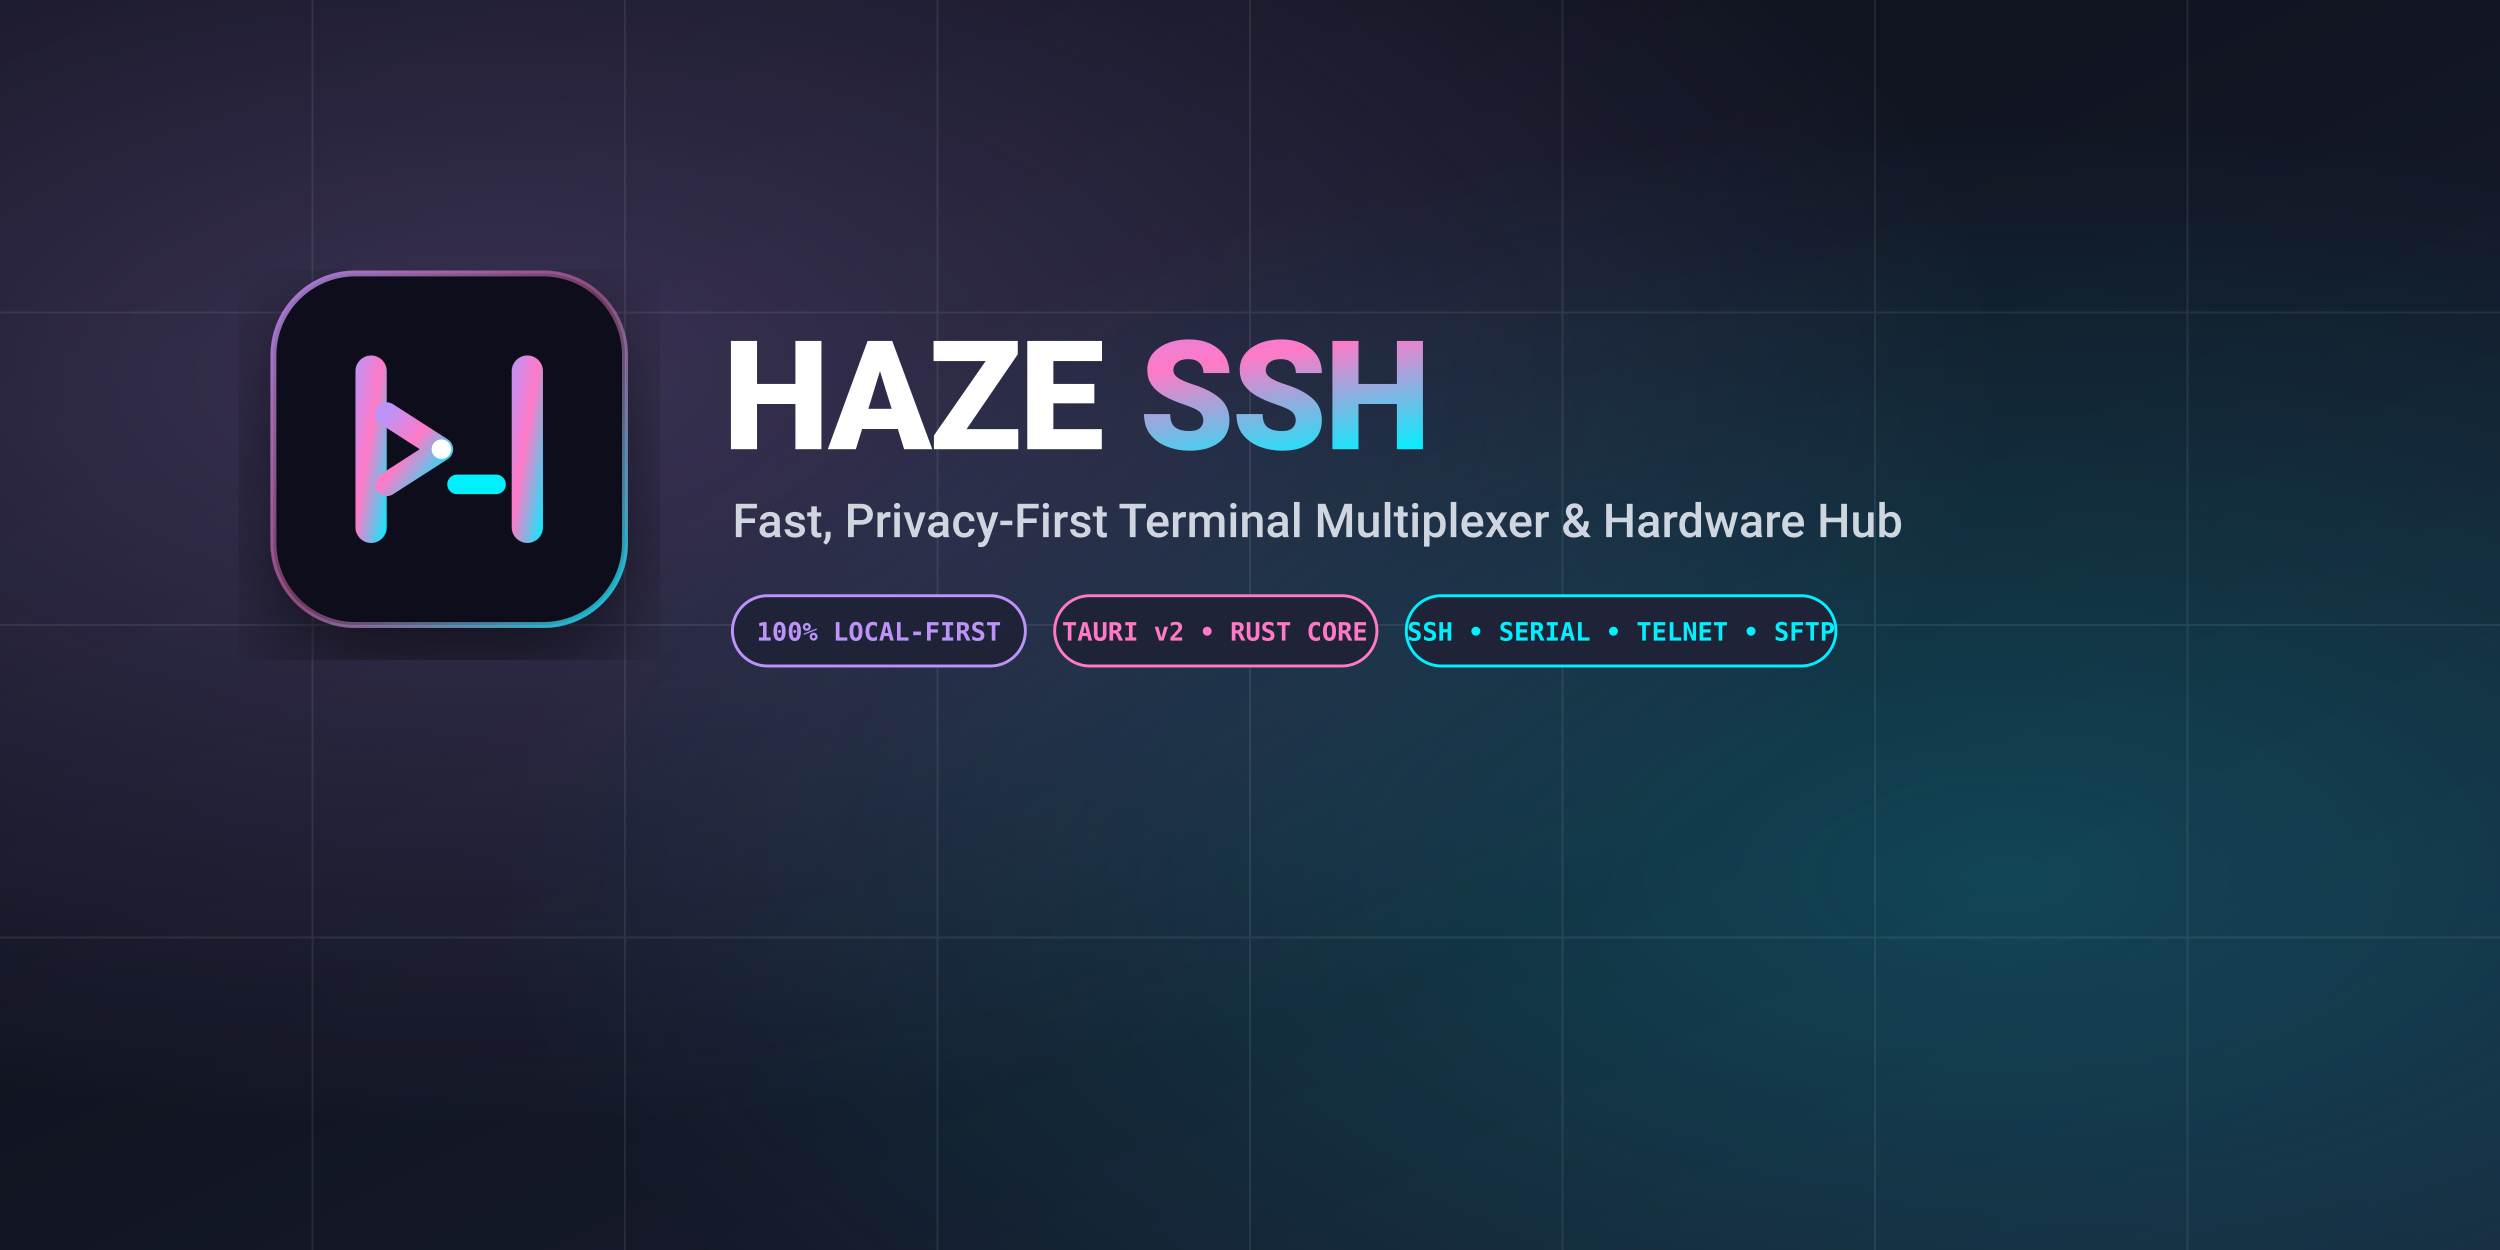
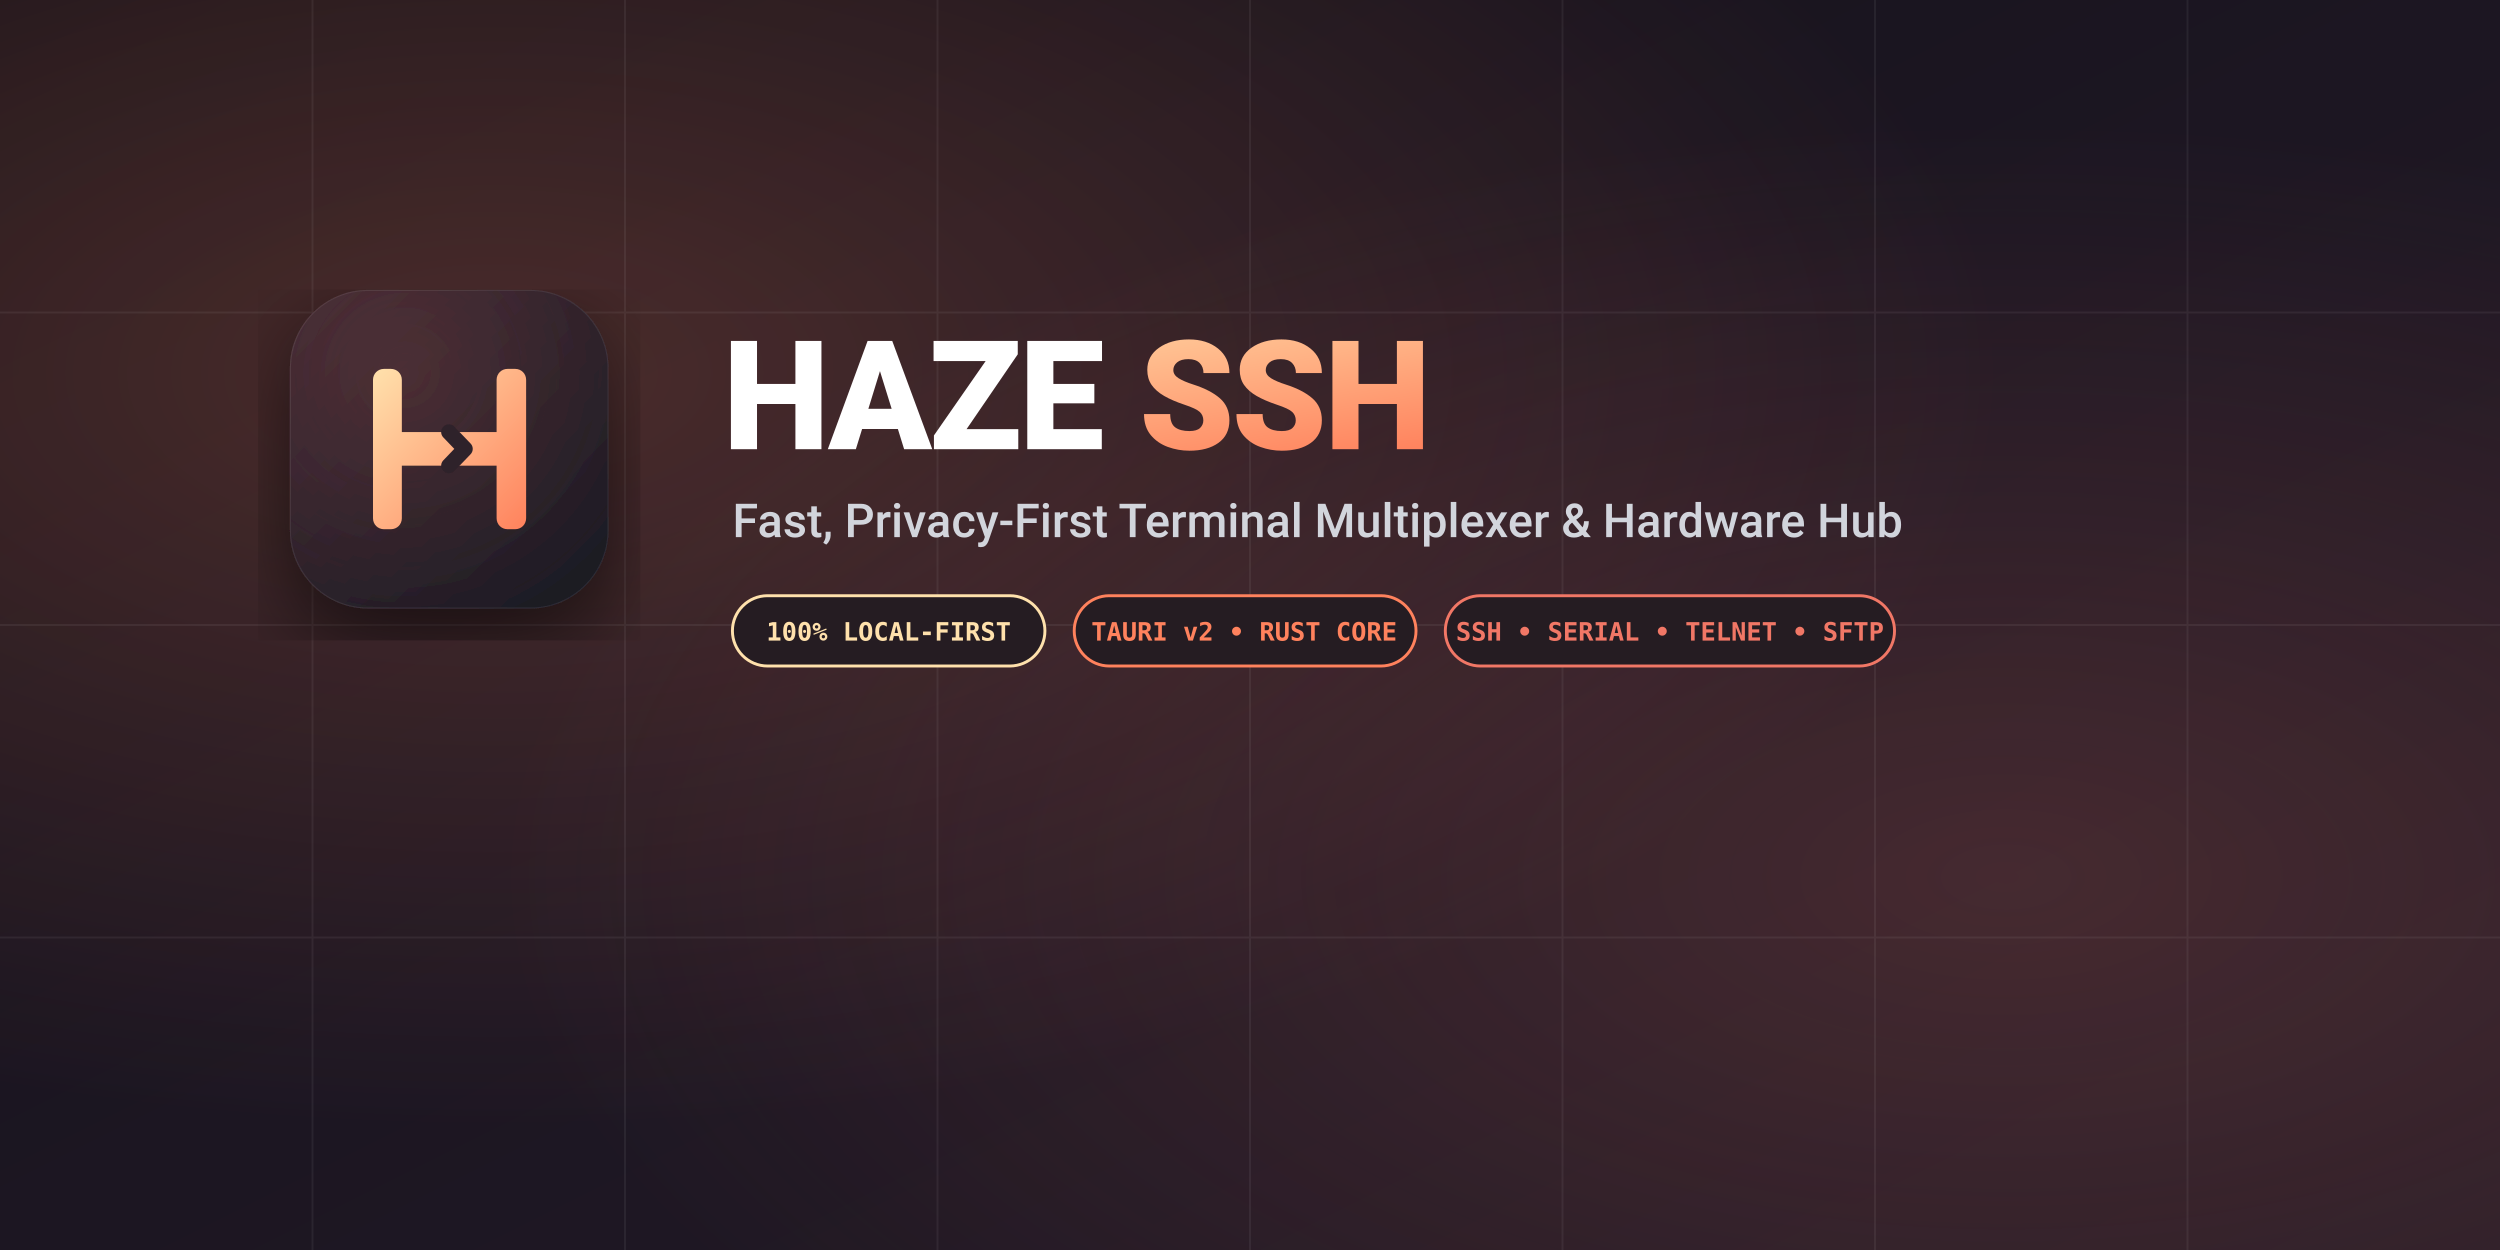
<svg xmlns="http://www.w3.org/2000/svg" viewBox="0 0 1280 640" width="1280" height="640" fill="none">
  <defs>
    <linearGradient id="spBg" x1="0%" y1="0%" x2="100%" y2="100%">
-       <stop offset="0%" stop-color="#0B0E17" />
-       <stop offset="50%" stop-color="#121624" />
-       <stop offset="100%" stop-color="#191F33" />
+       <stop offset="0%" stop-color="#141118" />
+       <stop offset="50%" stop-color="#1C1622" />
+       <stop offset="100%" stop-color="#241B26" />
    </linearGradient>
    <linearGradient id="spBrandGrad" x1="0%" y1="0%" x2="100%" y2="100%">
-       <stop offset="0%" stop-color="#BD93F9" />
-       <stop offset="45%" stop-color="#FF79C6" />
-       <stop offset="100%" stop-color="#00F0FF" />
-     </linearGradient>
-     <linearGradient id="spBridgeGrad" x1="0%" y1="0%" x2="100%" y2="0%">
-       <stop offset="0%" stop-color="#FF79C6" />
-       <stop offset="100%" stop-color="#00F0FF" />
+       <stop offset="0%" stop-color="#FFE1AC" />
+       <stop offset="100%" stop-color="#FF825D" />
    </linearGradient>
    <linearGradient id="spBorderGrad" x1="0%" y1="0%" x2="100%" y2="100%">
-       <stop offset="0%" stop-color="#BD93F9" stop-opacity="0.8" />
-       <stop offset="50%" stop-color="#FF79C6" stop-opacity="0.4" />
-       <stop offset="100%" stop-color="#00F0FF" stop-opacity="0.8" />
+       <stop offset="0%" stop-color="#FFE1AC" stop-opacity="0.8" />
+       <stop offset="100%" stop-color="#FF825D" stop-opacity="0.6" />
    </linearGradient>
    <radialGradient id="spGlow1" cx="20%" cy="30%" r="60%">
-       <stop offset="0%" stop-color="#BD93F9" stop-opacity="0.25" />
-       <stop offset="100%" stop-color="#BD93F9" stop-opacity="0" />
+       <stop offset="0%" stop-color="#FF825D" stop-opacity="0.22" />
+       <stop offset="100%" stop-color="#FF825D" stop-opacity="0" />
    </radialGradient>
    <radialGradient id="spGlow2" cx="80%" cy="70%" r="60%">
-       <stop offset="0%" stop-color="#00F0FF" stop-opacity="0.2" />
-       <stop offset="100%" stop-color="#00F0FF" stop-opacity="0" />
+       <stop offset="0%" stop-color="#F17766" stop-opacity="0.18" />
+       <stop offset="100%" stop-color="#F17766" stop-opacity="0" />
    </radialGradient>
+     <radialGradient id="spAura" cx=".36" cy=".26" r=".84">
+       <stop offset="0" stop-color="#F17766" stop-opacity="0.15" />
+       <stop offset="1" stop-color="#F17766" stop-opacity="0" />
+     </radialGradient>
+     <linearGradient id="spIconBg" x1="0" y1="0" x2="1" y2="1">
+       <stop offset="0" stop-color="#382630" />
+       <stop offset="1" stop-color="#181922" />
+     </linearGradient>
    <filter id="spDropShadow" x="-10%" y="-10%" width="120%" height="120%">
      <feDropShadow dx="0" dy="16" stdDeviation="24" flood-color="#000000" flood-opacity="0.6" />
    </filter>
  </defs>
  <rect width="1280" height="640" fill="url(#spBg)" />
  <rect width="1280" height="640" fill="url(#spGlow1)" />
  <rect width="1280" height="640" fill="url(#spGlow2)" />
-   <g opacity="0.08" stroke="#FFFFFF" stroke-width="1">
+   <g opacity="0.06" stroke="#FFFFFF" stroke-width="1">
    <line x1="160" y1="0" x2="160" y2="640" />
    <line x1="320" y1="0" x2="320" y2="640" />
    <line x1="480" y1="0" x2="480" y2="640" />
    <line x1="640" y1="0" x2="640" y2="640" />
    <line x1="800" y1="0" x2="800" y2="640" />
    <line x1="960" y1="0" x2="960" y2="640" />
    <line x1="1120" y1="0" x2="1120" y2="640" />
    <line x1="0" y1="160" x2="1280" y2="160" />
    <line x1="0" y1="320" x2="1280" y2="320" />
    <line x1="0" y1="480" x2="1280" y2="480" />
  </g>
  <g transform="translate(140, 140)">
    <g filter="url(#spDropShadow)">
-       <rect width="180" height="180" rx="42" fill="#0E111A" stroke="url(#spBorderGrad)" stroke-width="3" />
-       <rect x="42" y="42" width="16" height="96" rx="8" fill="url(#spBrandGrad)" />
-       <rect x="122" y="42" width="16" height="96" rx="8" fill="url(#spBrandGrad)" />
-       <path d="M 58 72 L 86 90 L 58 108" stroke="url(#spBrandGrad)" stroke-width="12" stroke-linecap="round" stroke-linejoin="round" />
-       <path d="M 86 90 L 122 90" stroke="url(#spBridgeGrad)" stroke-width="12" stroke-linecap="round" />
-       <path d="M 94 108 L 114 108" stroke="#00F0FF" stroke-width="10" stroke-linecap="round" />
-       <circle cx="86" cy="90" r="5" fill="#FFFFFF" />
+       <svg width="180" height="180" viewBox="0 0 1024 1024">
+         <rect x="48" y="48" width="928" height="928" rx="228" fill="url(#spIconBg)" />
+         <rect x="48" y="48" width="928" height="928" rx="228" fill="url(#spAura)" />
+         <rect x="49.5" y="49.5" width="925" height="925" rx="226.5" fill="none" stroke="#FFFFFF" stroke-opacity="0.08" stroke-width="3" />
+         <path d="M290 713V310C290 292 304 278 322 278H342C360 278 374 292 374 310V462H650V310C650 292 664 278 682 278H704C722 278 736 292 736 310V713C736 731 722 745 704 745H682C664 745 650 731 650 713V560H374V713C374 731 360 745 342 745H322C304 745 290 731 290 713Z" fill="url(#spBrandGrad)" />
+         <path d="M511 462L558 511L511 560" fill="none" stroke="#2F222B" stroke-width="45" stroke-linecap="round" stroke-linejoin="round" />
+       </svg>
    </g>
    <g transform="translate(230, 20)">
      <text x="0" y="70" font-family="-apple-system, BlinkMacSystemFont, 'Segoe UI', Roboto, sans-serif" font-size="78" font-weight="900" letter-spacing="-1.5" fill="#FFFFFF">
        HAZE <tspan fill="url(#spBrandGrad)">SSH</tspan>
      </text>
      <text x="5" y="115" font-family="-apple-system, BlinkMacSystemFont, 'Segoe UI', Roboto, sans-serif" font-size="24" font-weight="500" fill="#E2E8F0" opacity="0.9">
        Fast, Privacy-First Terminal Multiplexer &amp; Hardware Hub
      </text>
      <g transform="translate(5, 145)">
-         <rect x="0" y="0" width="150" height="36" rx="18" fill="#1E2337" stroke="#BD93F9" stroke-width="1.5" />
-         <text x="75" y="23" font-family="ui-monospace, monospace" font-size="13" font-weight="700" fill="#BD93F9" text-anchor="middle">
+         <rect x="0" y="0" width="160" height="36" rx="18" fill="#251C22" stroke="#FFE1AC" stroke-width="1.5" />
+         <text x="80" y="23" font-family="ui-monospace, monospace" font-size="13" font-weight="700" fill="#FFE1AC" text-anchor="middle">
          100% LOCAL-FIRST
        </text>
-         <rect x="165" y="0" width="165" height="36" rx="18" fill="#1E2337" stroke="#FF79C6" stroke-width="1.5" />
-         <text x="247" y="23" font-family="ui-monospace, monospace" font-size="13" font-weight="700" fill="#FF79C6" text-anchor="middle">
+         <rect x="175" y="0" width="175" height="36" rx="18" fill="#251C22" stroke="#FF825D" stroke-width="1.5" />
+         <text x="262" y="23" font-family="ui-monospace, monospace" font-size="13" font-weight="700" fill="#FF825D" text-anchor="middle">
          TAURI v2 • RUST CORE
        </text>
-         <rect x="345" y="0" width="220" height="36" rx="18" fill="#1E2337" stroke="#00F0FF" stroke-width="1.5" />
-         <text x="455" y="23" font-family="ui-monospace, monospace" font-size="13" font-weight="700" fill="#00F0FF" text-anchor="middle">
+         <rect x="365" y="0" width="230" height="36" rx="18" fill="#251C22" stroke="#F17766" stroke-width="1.5" />
+         <text x="480" y="23" font-family="ui-monospace, monospace" font-size="13" font-weight="700" fill="#F17766" text-anchor="middle">
          SSH • SERIAL • TELNET • SFTP
        </text>
      </g>
    </g>
  </g>
</svg>
